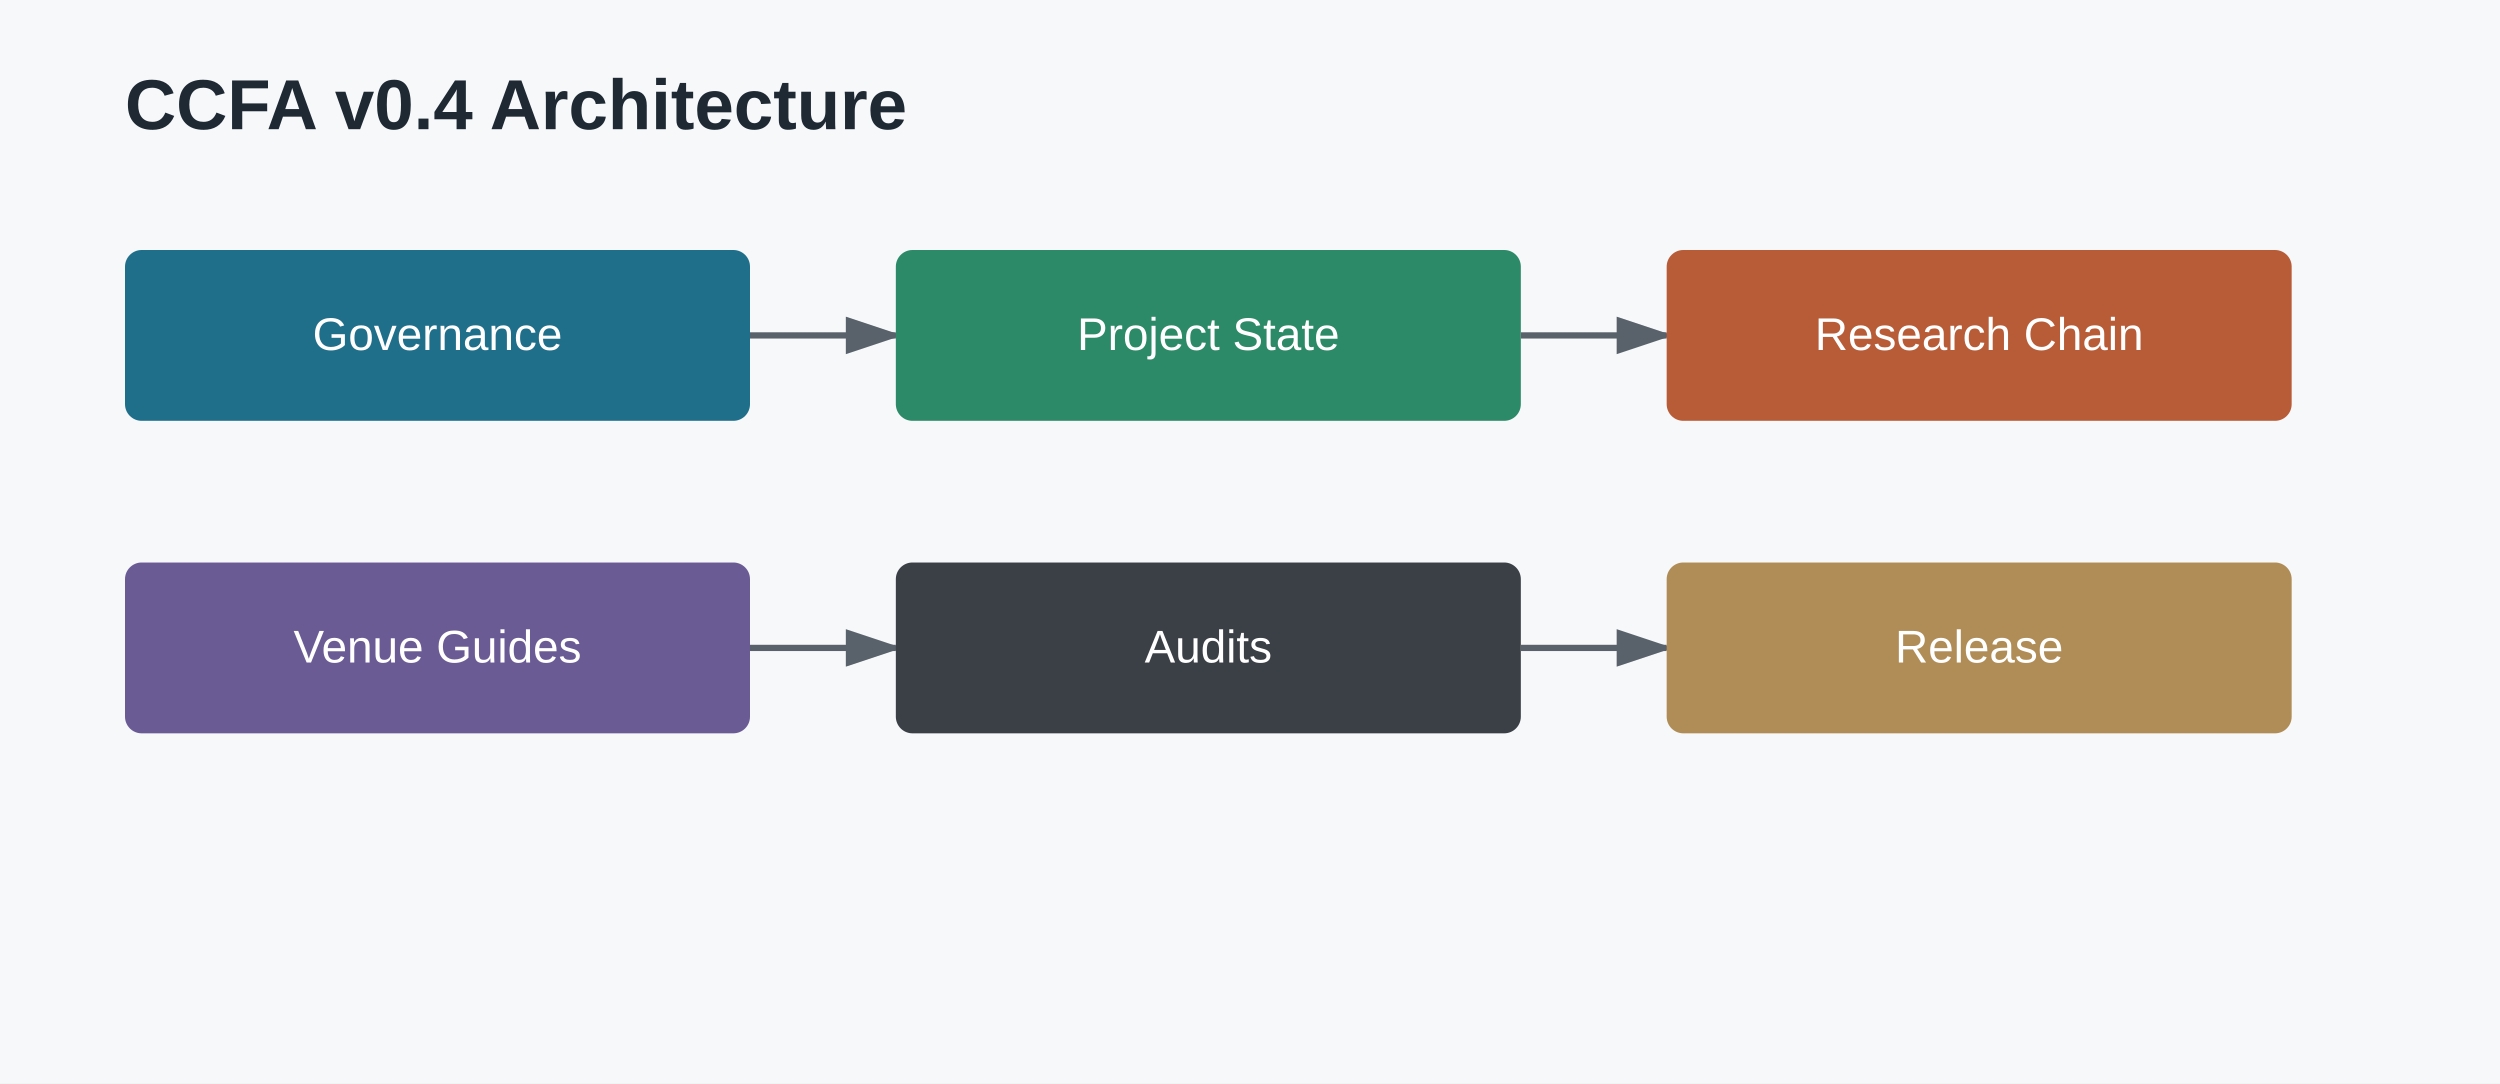
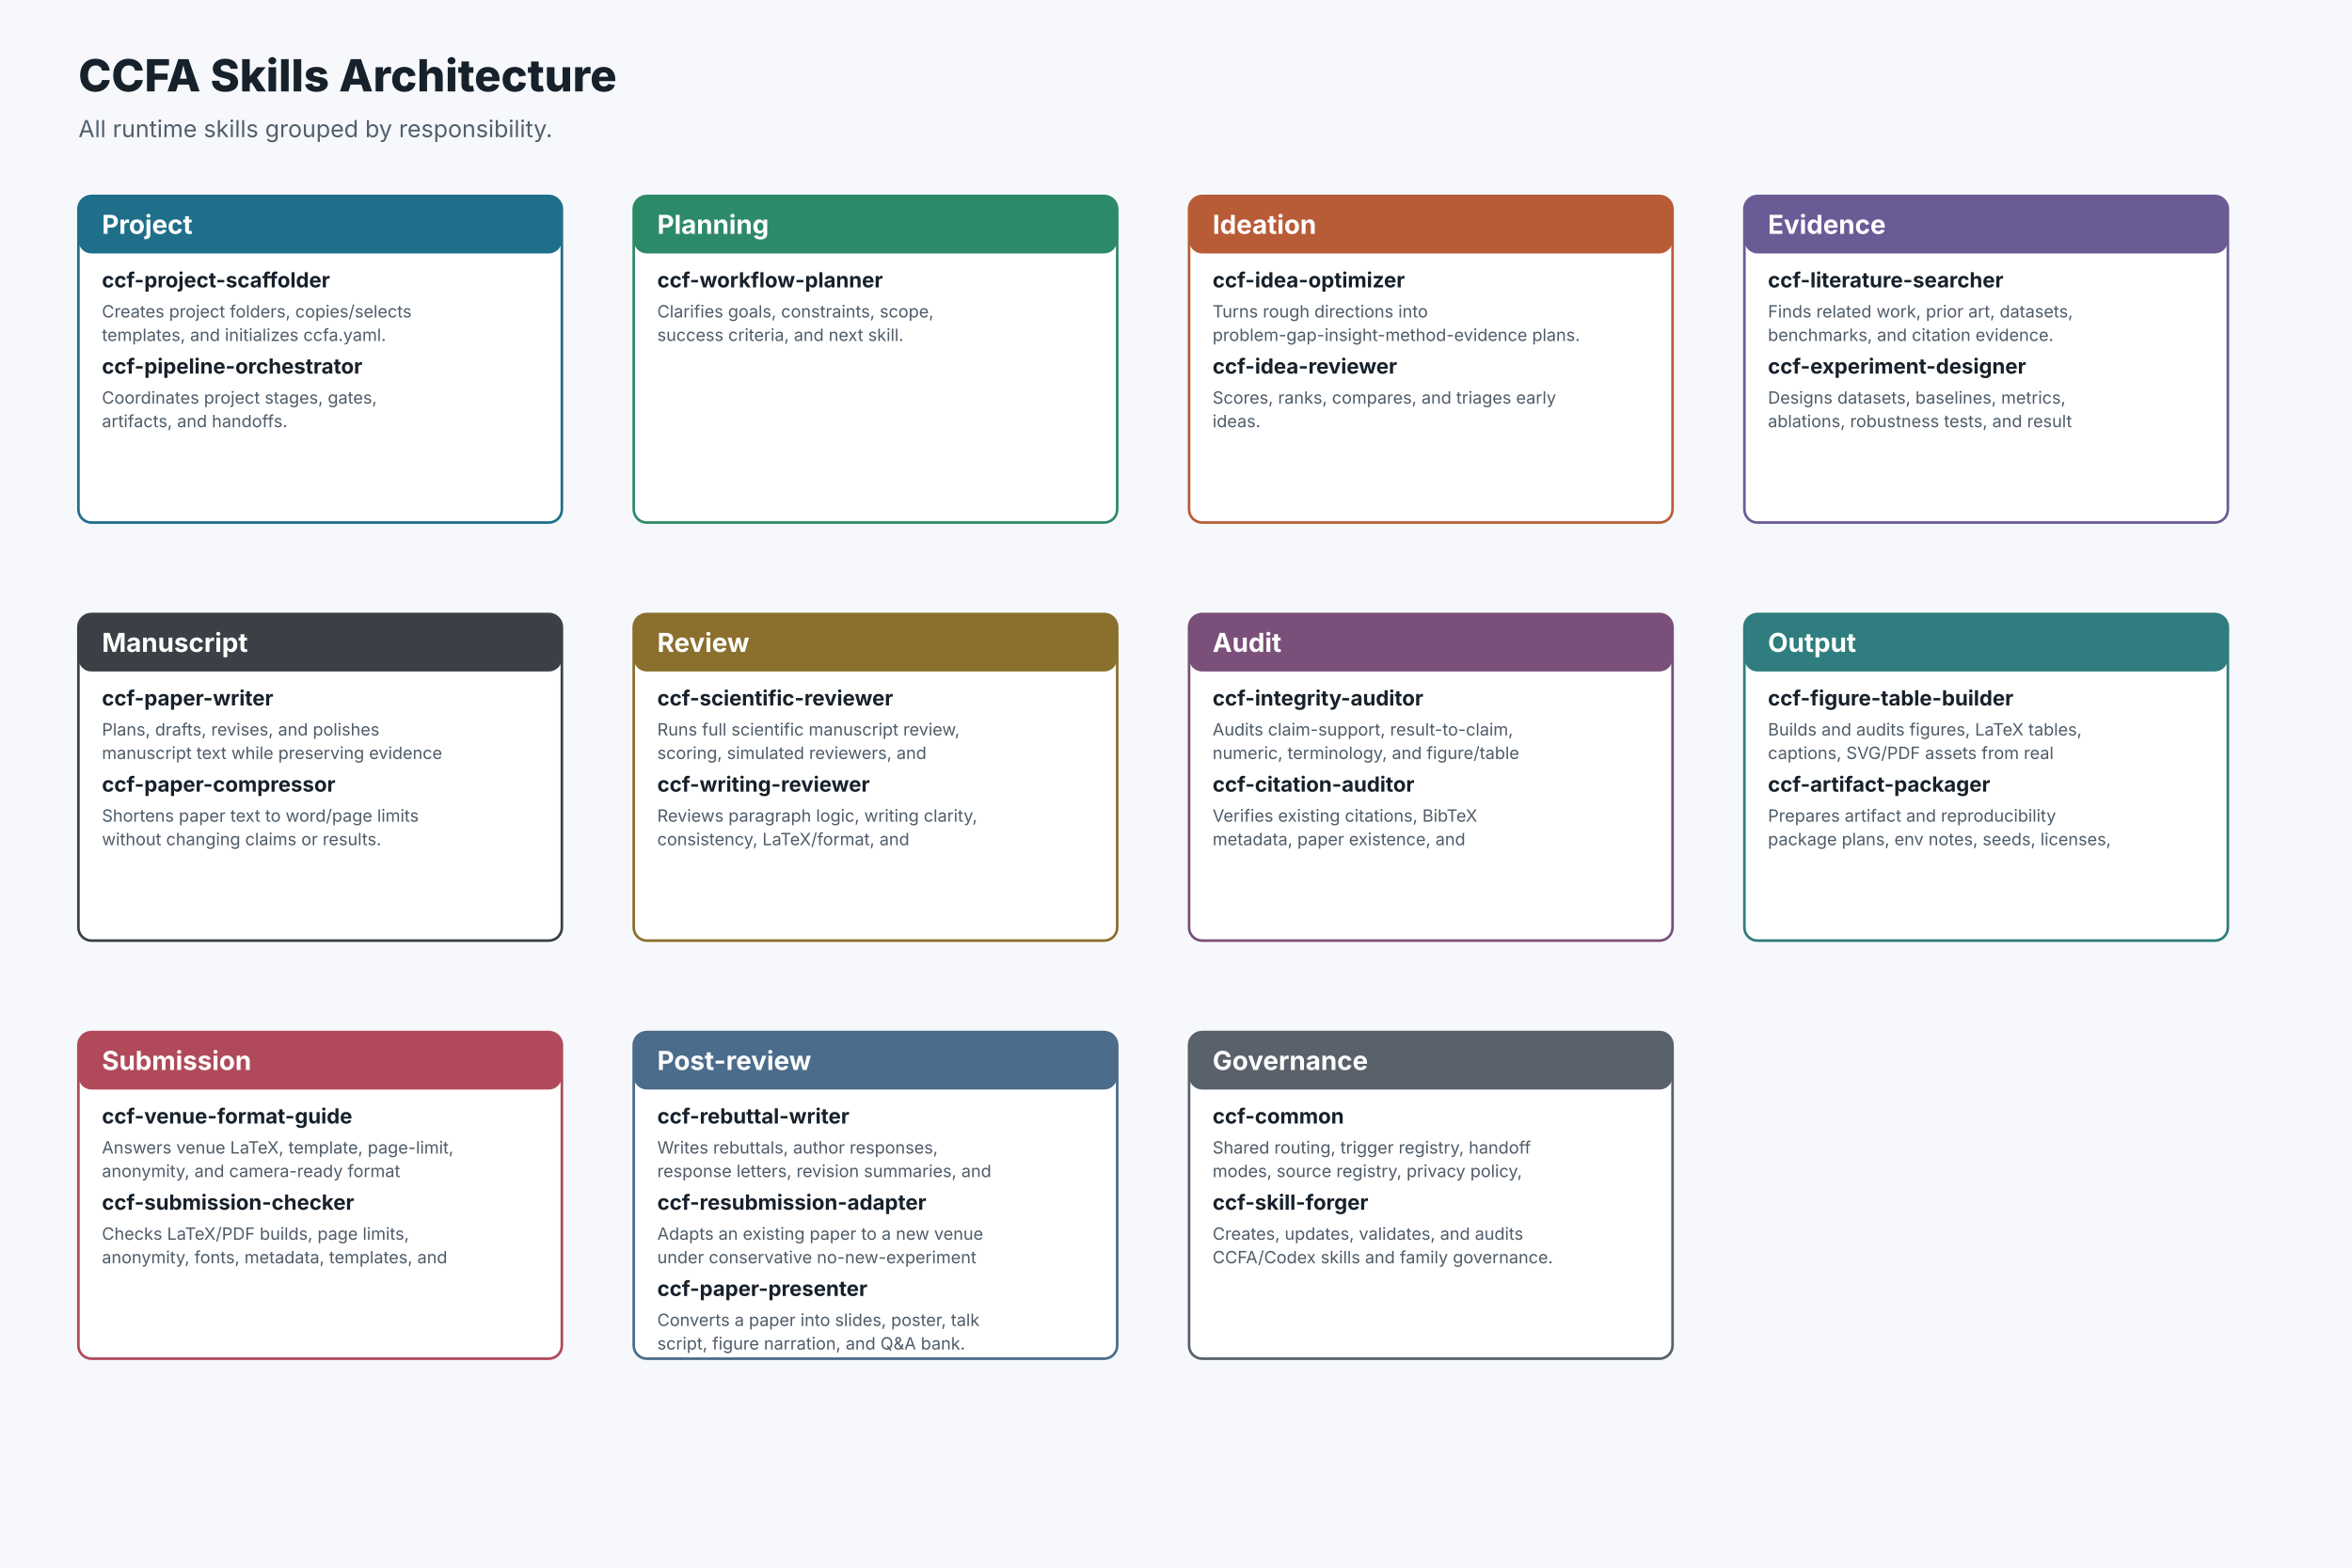
- <svg xmlns="http://www.w3.org/2000/svg" width="1200" height="520" viewBox="0 0 1200 520">
-   <defs>
-     <marker id="arrow" markerWidth="10" markerHeight="10" refX="8" refY="3" orient="auto">
-       <path d="M0,0 L0,6 L9,3 z" fill="#59616b" />
-     </marker>
-   </defs>
-   <rect width="1200" height="520" fill="#f7f8fa" />
-   <text x="60" y="62" font-family="Arial, sans-serif" font-size="34" font-weight="700" fill="#1f2933">CCFA v0.4 Architecture</text>
-   <rect x="60" y="120" width="300" height="82" rx="8" fill="#1F6F8B" />
-   <text x="210" y="168" text-anchor="middle" font-family="Arial, sans-serif" font-size="22" fill="#ffffff">Governance</text>
-   <line x1="360" y1="161" x2="430" y2="161" stroke="#59616b" stroke-width="3" marker-end="url(#arrow)" />
-   <rect x="430" y="120" width="300" height="82" rx="8" fill="#2D8A68" />
-   <text x="580" y="168" text-anchor="middle" font-family="Arial, sans-serif" font-size="22" fill="#ffffff">Project State</text>
-   <line x1="730" y1="161" x2="800" y2="161" stroke="#59616b" stroke-width="3" marker-end="url(#arrow)" />
-   <rect x="800" y="120" width="300" height="82" rx="8" fill="#B85C38" />
-   <text x="950" y="168" text-anchor="middle" font-family="Arial, sans-serif" font-size="22" fill="#ffffff">Research Chain</text>
-   <rect x="60" y="270" width="300" height="82" rx="8" fill="#6B5B95" />
-   <text x="210" y="318" text-anchor="middle" font-family="Arial, sans-serif" font-size="22" fill="#ffffff">Venue Guides</text>
-   <line x1="360" y1="311" x2="430" y2="311" stroke="#59616b" stroke-width="3" marker-end="url(#arrow)" />
-   <rect x="430" y="270" width="300" height="82" rx="8" fill="#3B3F46" />
-   <text x="580" y="318" text-anchor="middle" font-family="Arial, sans-serif" font-size="22" fill="#ffffff">Audits</text>
-   <line x1="730" y1="311" x2="800" y2="311" stroke="#59616b" stroke-width="3" marker-end="url(#arrow)" />
-   <rect x="800" y="270" width="300" height="82" rx="8" fill="#B08D57" />
-   <text x="950" y="318" text-anchor="middle" font-family="Arial, sans-serif" font-size="22" fill="#ffffff">Release</text>
+ <svg xmlns="http://www.w3.org/2000/svg" width="1800" height="1200" viewBox="0 0 1800 1200">
+   <rect width="1800" height="1200" fill="#f6f8fb" />
+   <text x="60" y="70" font-family="Inter, Arial, sans-serif" font-size="34" font-weight="800" fill="#17212b" text-anchor="start">CCFA Skills Architecture</text>
+   <text x="60" y="105" font-family="Inter, Arial, sans-serif" font-size="18" font-weight="400" fill="#52606d" text-anchor="start">All runtime skills grouped by responsibility.</text>
+   <rect x="60" y="150" width="370" height="250" rx="10" fill="#ffffff" stroke="#1F6F8B" stroke-width="2" />
+   <rect x="60" y="150" width="370" height="44" rx="10" fill="#1F6F8B" />
+   <text x="78" y="179" font-family="Inter, Arial, sans-serif" font-size="20" font-weight="700" fill="#ffffff" text-anchor="start">Project</text>
+   <text x="78" y="220" font-family="Inter, Arial, sans-serif" font-size="16" font-weight="700" fill="#17212b" text-anchor="start">ccf-project-scaffolder</text>
+   <text x="78" y="243" font-family="Inter, Arial, sans-serif" font-size="13" font-weight="400" fill="#4e5b68" text-anchor="start">Creates project folders, copies/selects</text>
+   <text x="78" y="261" font-family="Inter, Arial, sans-serif" font-size="13" font-weight="400" fill="#4e5b68" text-anchor="start">templates, and initializes ccfa.yaml.</text>
+   <text x="78" y="286" font-family="Inter, Arial, sans-serif" font-size="16" font-weight="700" fill="#17212b" text-anchor="start">ccf-pipeline-orchestrator</text>
+   <text x="78" y="309" font-family="Inter, Arial, sans-serif" font-size="13" font-weight="400" fill="#4e5b68" text-anchor="start">Coordinates project stages, gates,</text>
+   <text x="78" y="327" font-family="Inter, Arial, sans-serif" font-size="13" font-weight="400" fill="#4e5b68" text-anchor="start">artifacts, and handoffs.</text>
+   <rect x="485" y="150" width="370" height="250" rx="10" fill="#ffffff" stroke="#2D8A68" stroke-width="2" />
+   <rect x="485" y="150" width="370" height="44" rx="10" fill="#2D8A68" />
+   <text x="503" y="179" font-family="Inter, Arial, sans-serif" font-size="20" font-weight="700" fill="#ffffff" text-anchor="start">Planning</text>
+   <text x="503" y="220" font-family="Inter, Arial, sans-serif" font-size="16" font-weight="700" fill="#17212b" text-anchor="start">ccf-workflow-planner</text>
+   <text x="503" y="243" font-family="Inter, Arial, sans-serif" font-size="13" font-weight="400" fill="#4e5b68" text-anchor="start">Clarifies goals, constraints, scope,</text>
+   <text x="503" y="261" font-family="Inter, Arial, sans-serif" font-size="13" font-weight="400" fill="#4e5b68" text-anchor="start">success criteria, and next skill.</text>
+   <rect x="910" y="150" width="370" height="250" rx="10" fill="#ffffff" stroke="#B85C38" stroke-width="2" />
+   <rect x="910" y="150" width="370" height="44" rx="10" fill="#B85C38" />
+   <text x="928" y="179" font-family="Inter, Arial, sans-serif" font-size="20" font-weight="700" fill="#ffffff" text-anchor="start">Ideation</text>
+   <text x="928" y="220" font-family="Inter, Arial, sans-serif" font-size="16" font-weight="700" fill="#17212b" text-anchor="start">ccf-idea-optimizer</text>
+   <text x="928" y="243" font-family="Inter, Arial, sans-serif" font-size="13" font-weight="400" fill="#4e5b68" text-anchor="start">Turns rough directions into</text>
+   <text x="928" y="261" font-family="Inter, Arial, sans-serif" font-size="13" font-weight="400" fill="#4e5b68" text-anchor="start">problem-gap-insight-method-evidence plans.</text>
+   <text x="928" y="286" font-family="Inter, Arial, sans-serif" font-size="16" font-weight="700" fill="#17212b" text-anchor="start">ccf-idea-reviewer</text>
+   <text x="928" y="309" font-family="Inter, Arial, sans-serif" font-size="13" font-weight="400" fill="#4e5b68" text-anchor="start">Scores, ranks, compares, and triages early</text>
+   <text x="928" y="327" font-family="Inter, Arial, sans-serif" font-size="13" font-weight="400" fill="#4e5b68" text-anchor="start">ideas.</text>
+   <rect x="1335" y="150" width="370" height="250" rx="10" fill="#ffffff" stroke="#6B5B95" stroke-width="2" />
+   <rect x="1335" y="150" width="370" height="44" rx="10" fill="#6B5B95" />
+   <text x="1353" y="179" font-family="Inter, Arial, sans-serif" font-size="20" font-weight="700" fill="#ffffff" text-anchor="start">Evidence</text>
+   <text x="1353" y="220" font-family="Inter, Arial, sans-serif" font-size="16" font-weight="700" fill="#17212b" text-anchor="start">ccf-literature-searcher</text>
+   <text x="1353" y="243" font-family="Inter, Arial, sans-serif" font-size="13" font-weight="400" fill="#4e5b68" text-anchor="start">Finds related work, prior art, datasets,</text>
+   <text x="1353" y="261" font-family="Inter, Arial, sans-serif" font-size="13" font-weight="400" fill="#4e5b68" text-anchor="start">benchmarks, and citation evidence.</text>
+   <text x="1353" y="286" font-family="Inter, Arial, sans-serif" font-size="16" font-weight="700" fill="#17212b" text-anchor="start">ccf-experiment-designer</text>
+   <text x="1353" y="309" font-family="Inter, Arial, sans-serif" font-size="13" font-weight="400" fill="#4e5b68" text-anchor="start">Designs datasets, baselines, metrics,</text>
+   <text x="1353" y="327" font-family="Inter, Arial, sans-serif" font-size="13" font-weight="400" fill="#4e5b68" text-anchor="start">ablations, robustness tests, and result</text>
+   <rect x="60" y="470" width="370" height="250" rx="10" fill="#ffffff" stroke="#3B3F46" stroke-width="2" />
+   <rect x="60" y="470" width="370" height="44" rx="10" fill="#3B3F46" />
+   <text x="78" y="499" font-family="Inter, Arial, sans-serif" font-size="20" font-weight="700" fill="#ffffff" text-anchor="start">Manuscript</text>
+   <text x="78" y="540" font-family="Inter, Arial, sans-serif" font-size="16" font-weight="700" fill="#17212b" text-anchor="start">ccf-paper-writer</text>
+   <text x="78" y="563" font-family="Inter, Arial, sans-serif" font-size="13" font-weight="400" fill="#4e5b68" text-anchor="start">Plans, drafts, revises, and polishes</text>
+   <text x="78" y="581" font-family="Inter, Arial, sans-serif" font-size="13" font-weight="400" fill="#4e5b68" text-anchor="start">manuscript text while preserving evidence</text>
+   <text x="78" y="606" font-family="Inter, Arial, sans-serif" font-size="16" font-weight="700" fill="#17212b" text-anchor="start">ccf-paper-compressor</text>
+   <text x="78" y="629" font-family="Inter, Arial, sans-serif" font-size="13" font-weight="400" fill="#4e5b68" text-anchor="start">Shortens paper text to word/page limits</text>
+   <text x="78" y="647" font-family="Inter, Arial, sans-serif" font-size="13" font-weight="400" fill="#4e5b68" text-anchor="start">without changing claims or results.</text>
+   <rect x="485" y="470" width="370" height="250" rx="10" fill="#ffffff" stroke="#8A6F2D" stroke-width="2" />
+   <rect x="485" y="470" width="370" height="44" rx="10" fill="#8A6F2D" />
+   <text x="503" y="499" font-family="Inter, Arial, sans-serif" font-size="20" font-weight="700" fill="#ffffff" text-anchor="start">Review</text>
+   <text x="503" y="540" font-family="Inter, Arial, sans-serif" font-size="16" font-weight="700" fill="#17212b" text-anchor="start">ccf-scientific-reviewer</text>
+   <text x="503" y="563" font-family="Inter, Arial, sans-serif" font-size="13" font-weight="400" fill="#4e5b68" text-anchor="start">Runs full scientific manuscript review,</text>
+   <text x="503" y="581" font-family="Inter, Arial, sans-serif" font-size="13" font-weight="400" fill="#4e5b68" text-anchor="start">scoring, simulated reviewers, and</text>
+   <text x="503" y="606" font-family="Inter, Arial, sans-serif" font-size="16" font-weight="700" fill="#17212b" text-anchor="start">ccf-writing-reviewer</text>
+   <text x="503" y="629" font-family="Inter, Arial, sans-serif" font-size="13" font-weight="400" fill="#4e5b68" text-anchor="start">Reviews paragraph logic, writing clarity,</text>
+   <text x="503" y="647" font-family="Inter, Arial, sans-serif" font-size="13" font-weight="400" fill="#4e5b68" text-anchor="start">consistency, LaTeX/format, and</text>
+   <rect x="910" y="470" width="370" height="250" rx="10" fill="#ffffff" stroke="#7A4F7A" stroke-width="2" />
+   <rect x="910" y="470" width="370" height="44" rx="10" fill="#7A4F7A" />
+   <text x="928" y="499" font-family="Inter, Arial, sans-serif" font-size="20" font-weight="700" fill="#ffffff" text-anchor="start">Audit</text>
+   <text x="928" y="540" font-family="Inter, Arial, sans-serif" font-size="16" font-weight="700" fill="#17212b" text-anchor="start">ccf-integrity-auditor</text>
+   <text x="928" y="563" font-family="Inter, Arial, sans-serif" font-size="13" font-weight="400" fill="#4e5b68" text-anchor="start">Audits claim-support, result-to-claim,</text>
+   <text x="928" y="581" font-family="Inter, Arial, sans-serif" font-size="13" font-weight="400" fill="#4e5b68" text-anchor="start">numeric, terminology, and figure/table</text>
+   <text x="928" y="606" font-family="Inter, Arial, sans-serif" font-size="16" font-weight="700" fill="#17212b" text-anchor="start">ccf-citation-auditor</text>
+   <text x="928" y="629" font-family="Inter, Arial, sans-serif" font-size="13" font-weight="400" fill="#4e5b68" text-anchor="start">Verifies existing citations, BibTeX</text>
+   <text x="928" y="647" font-family="Inter, Arial, sans-serif" font-size="13" font-weight="400" fill="#4e5b68" text-anchor="start">metadata, paper existence, and</text>
+   <rect x="1335" y="470" width="370" height="250" rx="10" fill="#ffffff" stroke="#2F7D7E" stroke-width="2" />
+   <rect x="1335" y="470" width="370" height="44" rx="10" fill="#2F7D7E" />
+   <text x="1353" y="499" font-family="Inter, Arial, sans-serif" font-size="20" font-weight="700" fill="#ffffff" text-anchor="start">Output</text>
+   <text x="1353" y="540" font-family="Inter, Arial, sans-serif" font-size="16" font-weight="700" fill="#17212b" text-anchor="start">ccf-figure-table-builder</text>
+   <text x="1353" y="563" font-family="Inter, Arial, sans-serif" font-size="13" font-weight="400" fill="#4e5b68" text-anchor="start">Builds and audits figures, LaTeX tables,</text>
+   <text x="1353" y="581" font-family="Inter, Arial, sans-serif" font-size="13" font-weight="400" fill="#4e5b68" text-anchor="start">captions, SVG/PDF assets from real</text>
+   <text x="1353" y="606" font-family="Inter, Arial, sans-serif" font-size="16" font-weight="700" fill="#17212b" text-anchor="start">ccf-artifact-packager</text>
+   <text x="1353" y="629" font-family="Inter, Arial, sans-serif" font-size="13" font-weight="400" fill="#4e5b68" text-anchor="start">Prepares artifact and reproducibility</text>
+   <text x="1353" y="647" font-family="Inter, Arial, sans-serif" font-size="13" font-weight="400" fill="#4e5b68" text-anchor="start">package plans, env notes, seeds, licenses,</text>
+   <rect x="60" y="790" width="370" height="250" rx="10" fill="#ffffff" stroke="#B04A5A" stroke-width="2" />
+   <rect x="60" y="790" width="370" height="44" rx="10" fill="#B04A5A" />
+   <text x="78" y="819" font-family="Inter, Arial, sans-serif" font-size="20" font-weight="700" fill="#ffffff" text-anchor="start">Submission</text>
+   <text x="78" y="860" font-family="Inter, Arial, sans-serif" font-size="16" font-weight="700" fill="#17212b" text-anchor="start">ccf-venue-format-guide</text>
+   <text x="78" y="883" font-family="Inter, Arial, sans-serif" font-size="13" font-weight="400" fill="#4e5b68" text-anchor="start">Answers venue LaTeX, template, page-limit,</text>
+   <text x="78" y="901" font-family="Inter, Arial, sans-serif" font-size="13" font-weight="400" fill="#4e5b68" text-anchor="start">anonymity, and camera-ready format</text>
+   <text x="78" y="926" font-family="Inter, Arial, sans-serif" font-size="16" font-weight="700" fill="#17212b" text-anchor="start">ccf-submission-checker</text>
+   <text x="78" y="949" font-family="Inter, Arial, sans-serif" font-size="13" font-weight="400" fill="#4e5b68" text-anchor="start">Checks LaTeX/PDF builds, page limits,</text>
+   <text x="78" y="967" font-family="Inter, Arial, sans-serif" font-size="13" font-weight="400" fill="#4e5b68" text-anchor="start">anonymity, fonts, metadata, templates, and</text>
+   <rect x="485" y="790" width="370" height="250" rx="10" fill="#ffffff" stroke="#4B6C8B" stroke-width="2" />
+   <rect x="485" y="790" width="370" height="44" rx="10" fill="#4B6C8B" />
+   <text x="503" y="819" font-family="Inter, Arial, sans-serif" font-size="20" font-weight="700" fill="#ffffff" text-anchor="start">Post-review</text>
+   <text x="503" y="860" font-family="Inter, Arial, sans-serif" font-size="16" font-weight="700" fill="#17212b" text-anchor="start">ccf-rebuttal-writer</text>
+   <text x="503" y="883" font-family="Inter, Arial, sans-serif" font-size="13" font-weight="400" fill="#4e5b68" text-anchor="start">Writes rebuttals, author responses,</text>
+   <text x="503" y="901" font-family="Inter, Arial, sans-serif" font-size="13" font-weight="400" fill="#4e5b68" text-anchor="start">response letters, revision summaries, and</text>
+   <text x="503" y="926" font-family="Inter, Arial, sans-serif" font-size="16" font-weight="700" fill="#17212b" text-anchor="start">ccf-resubmission-adapter</text>
+   <text x="503" y="949" font-family="Inter, Arial, sans-serif" font-size="13" font-weight="400" fill="#4e5b68" text-anchor="start">Adapts an existing paper to a new venue</text>
+   <text x="503" y="967" font-family="Inter, Arial, sans-serif" font-size="13" font-weight="400" fill="#4e5b68" text-anchor="start">under conservative no-new-experiment</text>
+   <text x="503" y="992" font-family="Inter, Arial, sans-serif" font-size="16" font-weight="700" fill="#17212b" text-anchor="start">ccf-paper-presenter</text>
+   <text x="503" y="1015" font-family="Inter, Arial, sans-serif" font-size="13" font-weight="400" fill="#4e5b68" text-anchor="start">Converts a paper into slides, poster, talk</text>
+   <text x="503" y="1033" font-family="Inter, Arial, sans-serif" font-size="13" font-weight="400" fill="#4e5b68" text-anchor="start">script, figure narration, and Q&amp;A bank.</text>
+   <rect x="910" y="790" width="370" height="250" rx="10" fill="#ffffff" stroke="#59616B" stroke-width="2" />
+   <rect x="910" y="790" width="370" height="44" rx="10" fill="#59616B" />
+   <text x="928" y="819" font-family="Inter, Arial, sans-serif" font-size="20" font-weight="700" fill="#ffffff" text-anchor="start">Governance</text>
+   <text x="928" y="860" font-family="Inter, Arial, sans-serif" font-size="16" font-weight="700" fill="#17212b" text-anchor="start">ccf-common</text>
+   <text x="928" y="883" font-family="Inter, Arial, sans-serif" font-size="13" font-weight="400" fill="#4e5b68" text-anchor="start">Shared routing, trigger registry, handoff</text>
+   <text x="928" y="901" font-family="Inter, Arial, sans-serif" font-size="13" font-weight="400" fill="#4e5b68" text-anchor="start">modes, source registry, privacy policy,</text>
+   <text x="928" y="926" font-family="Inter, Arial, sans-serif" font-size="16" font-weight="700" fill="#17212b" text-anchor="start">ccf-skill-forger</text>
+   <text x="928" y="949" font-family="Inter, Arial, sans-serif" font-size="13" font-weight="400" fill="#4e5b68" text-anchor="start">Creates, updates, validates, and audits</text>
+   <text x="928" y="967" font-family="Inter, Arial, sans-serif" font-size="13" font-weight="400" fill="#4e5b68" text-anchor="start">CCFA/Codex skills and family governance.</text>
</svg>
